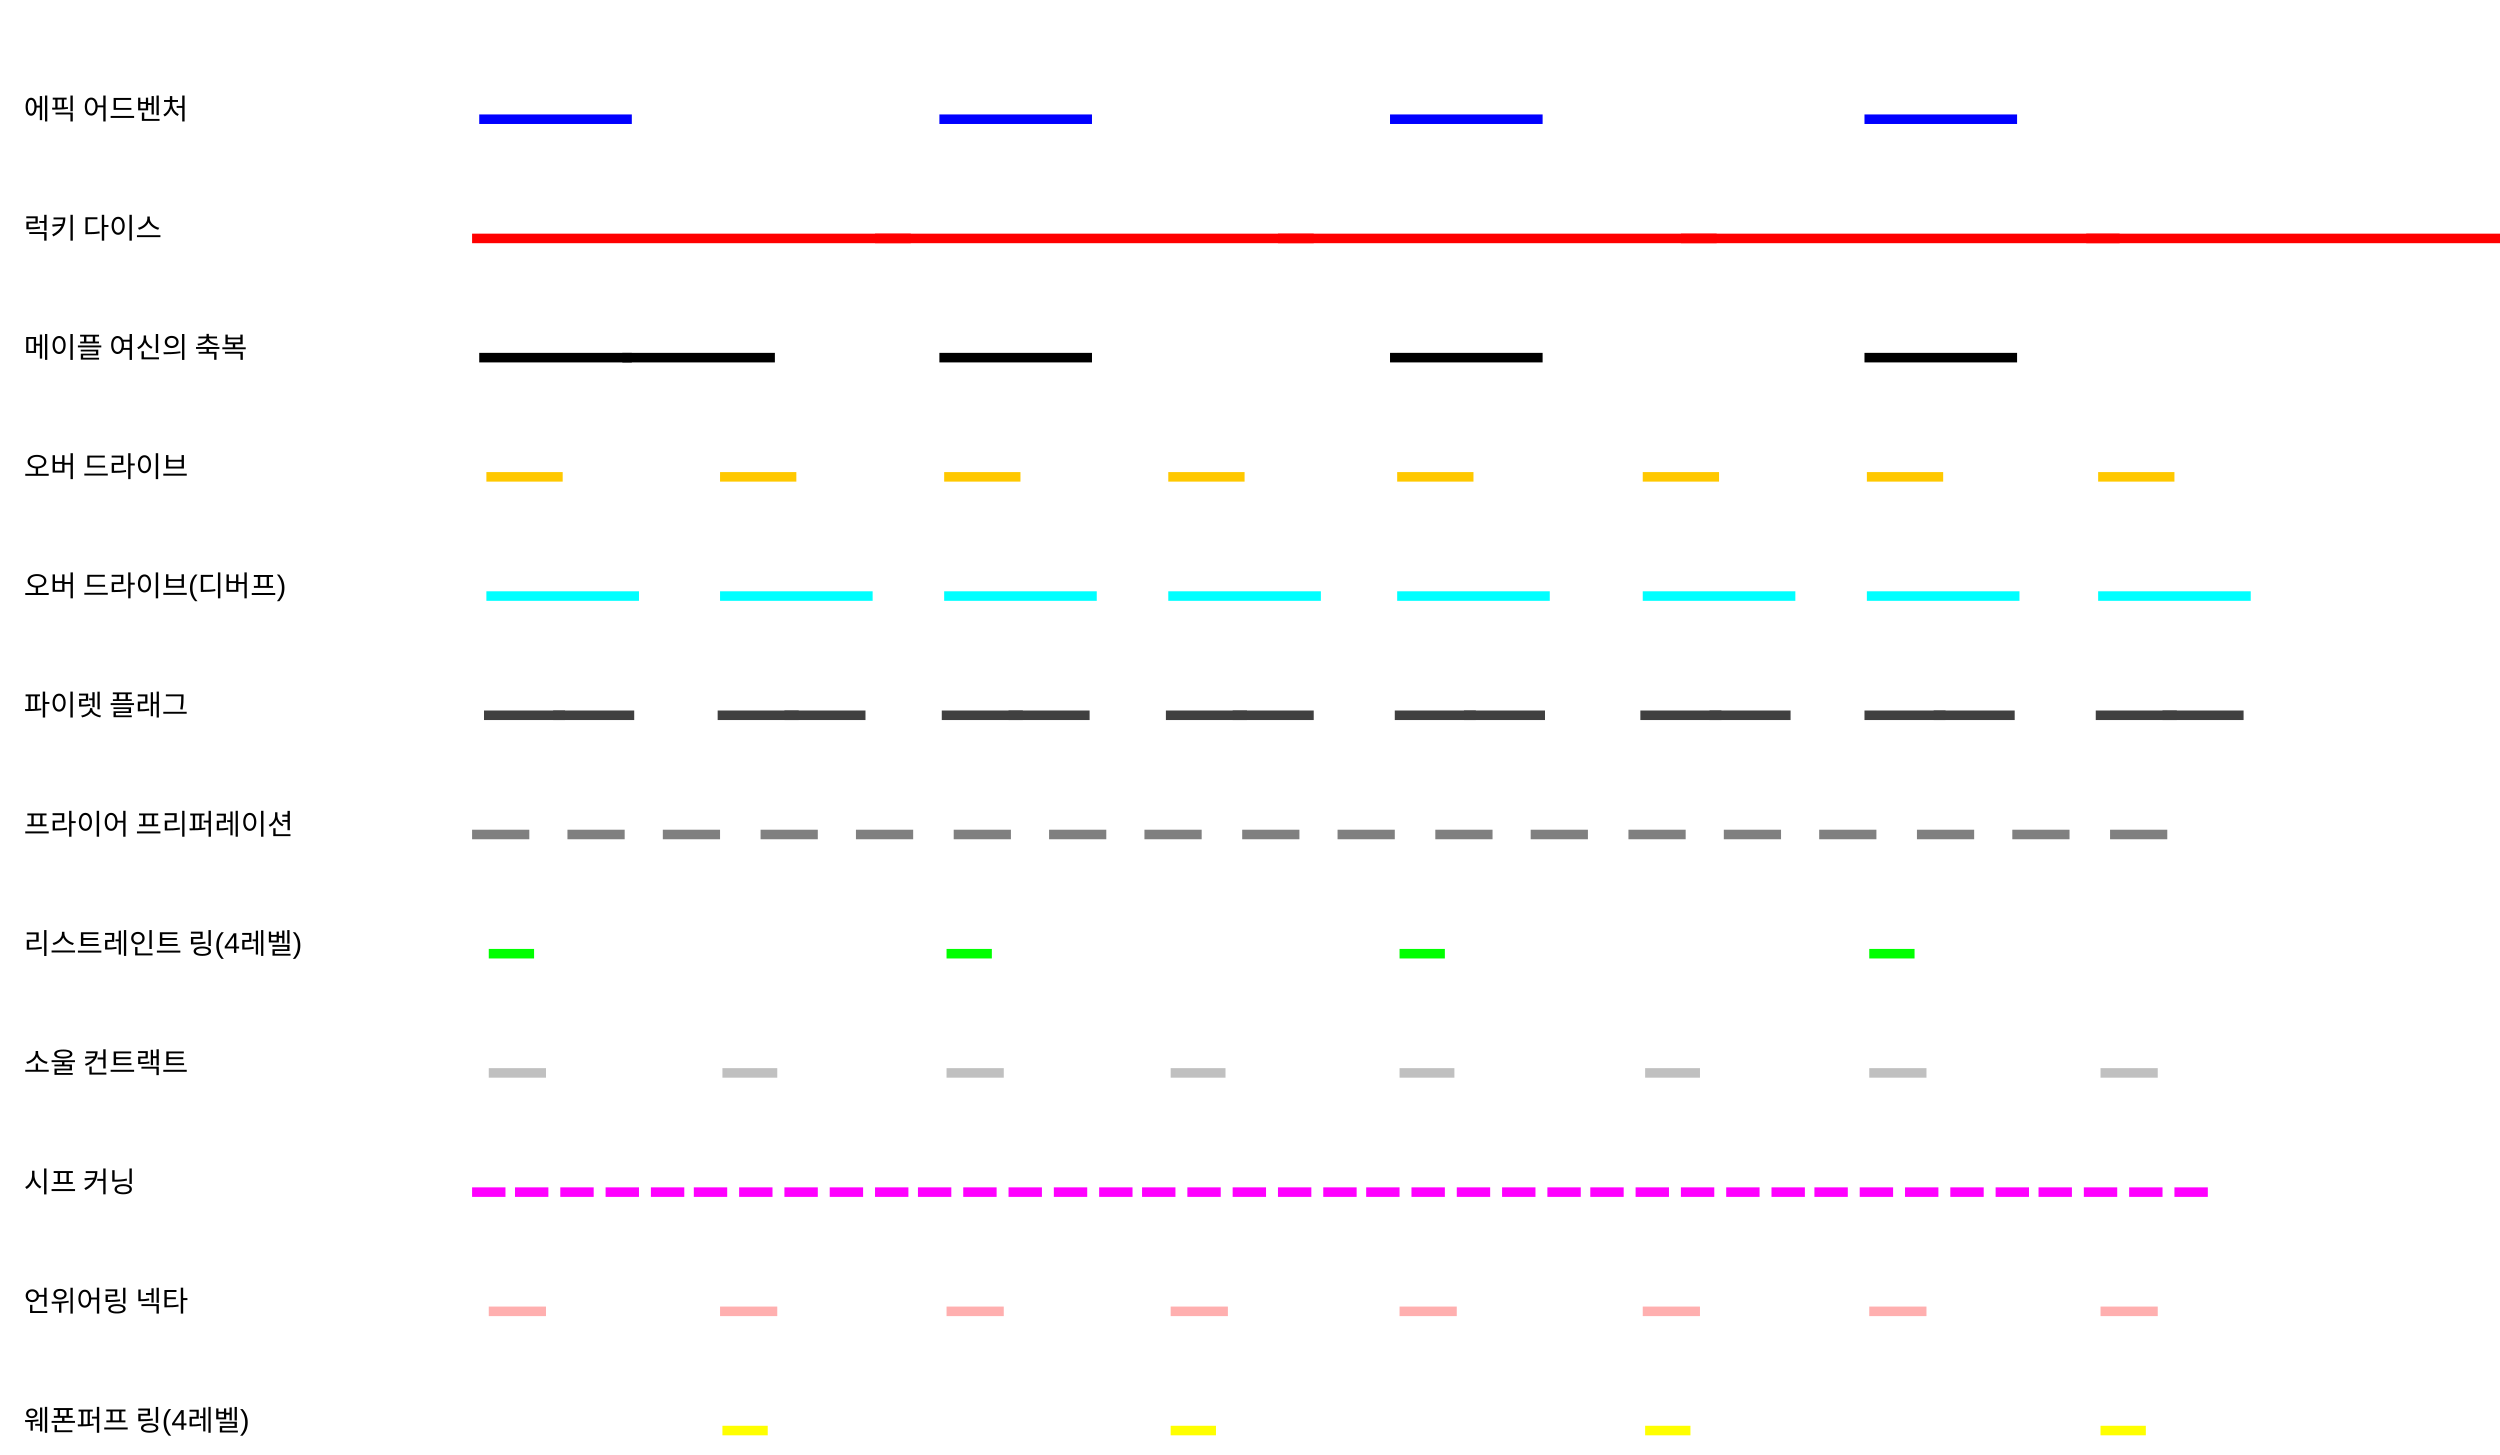
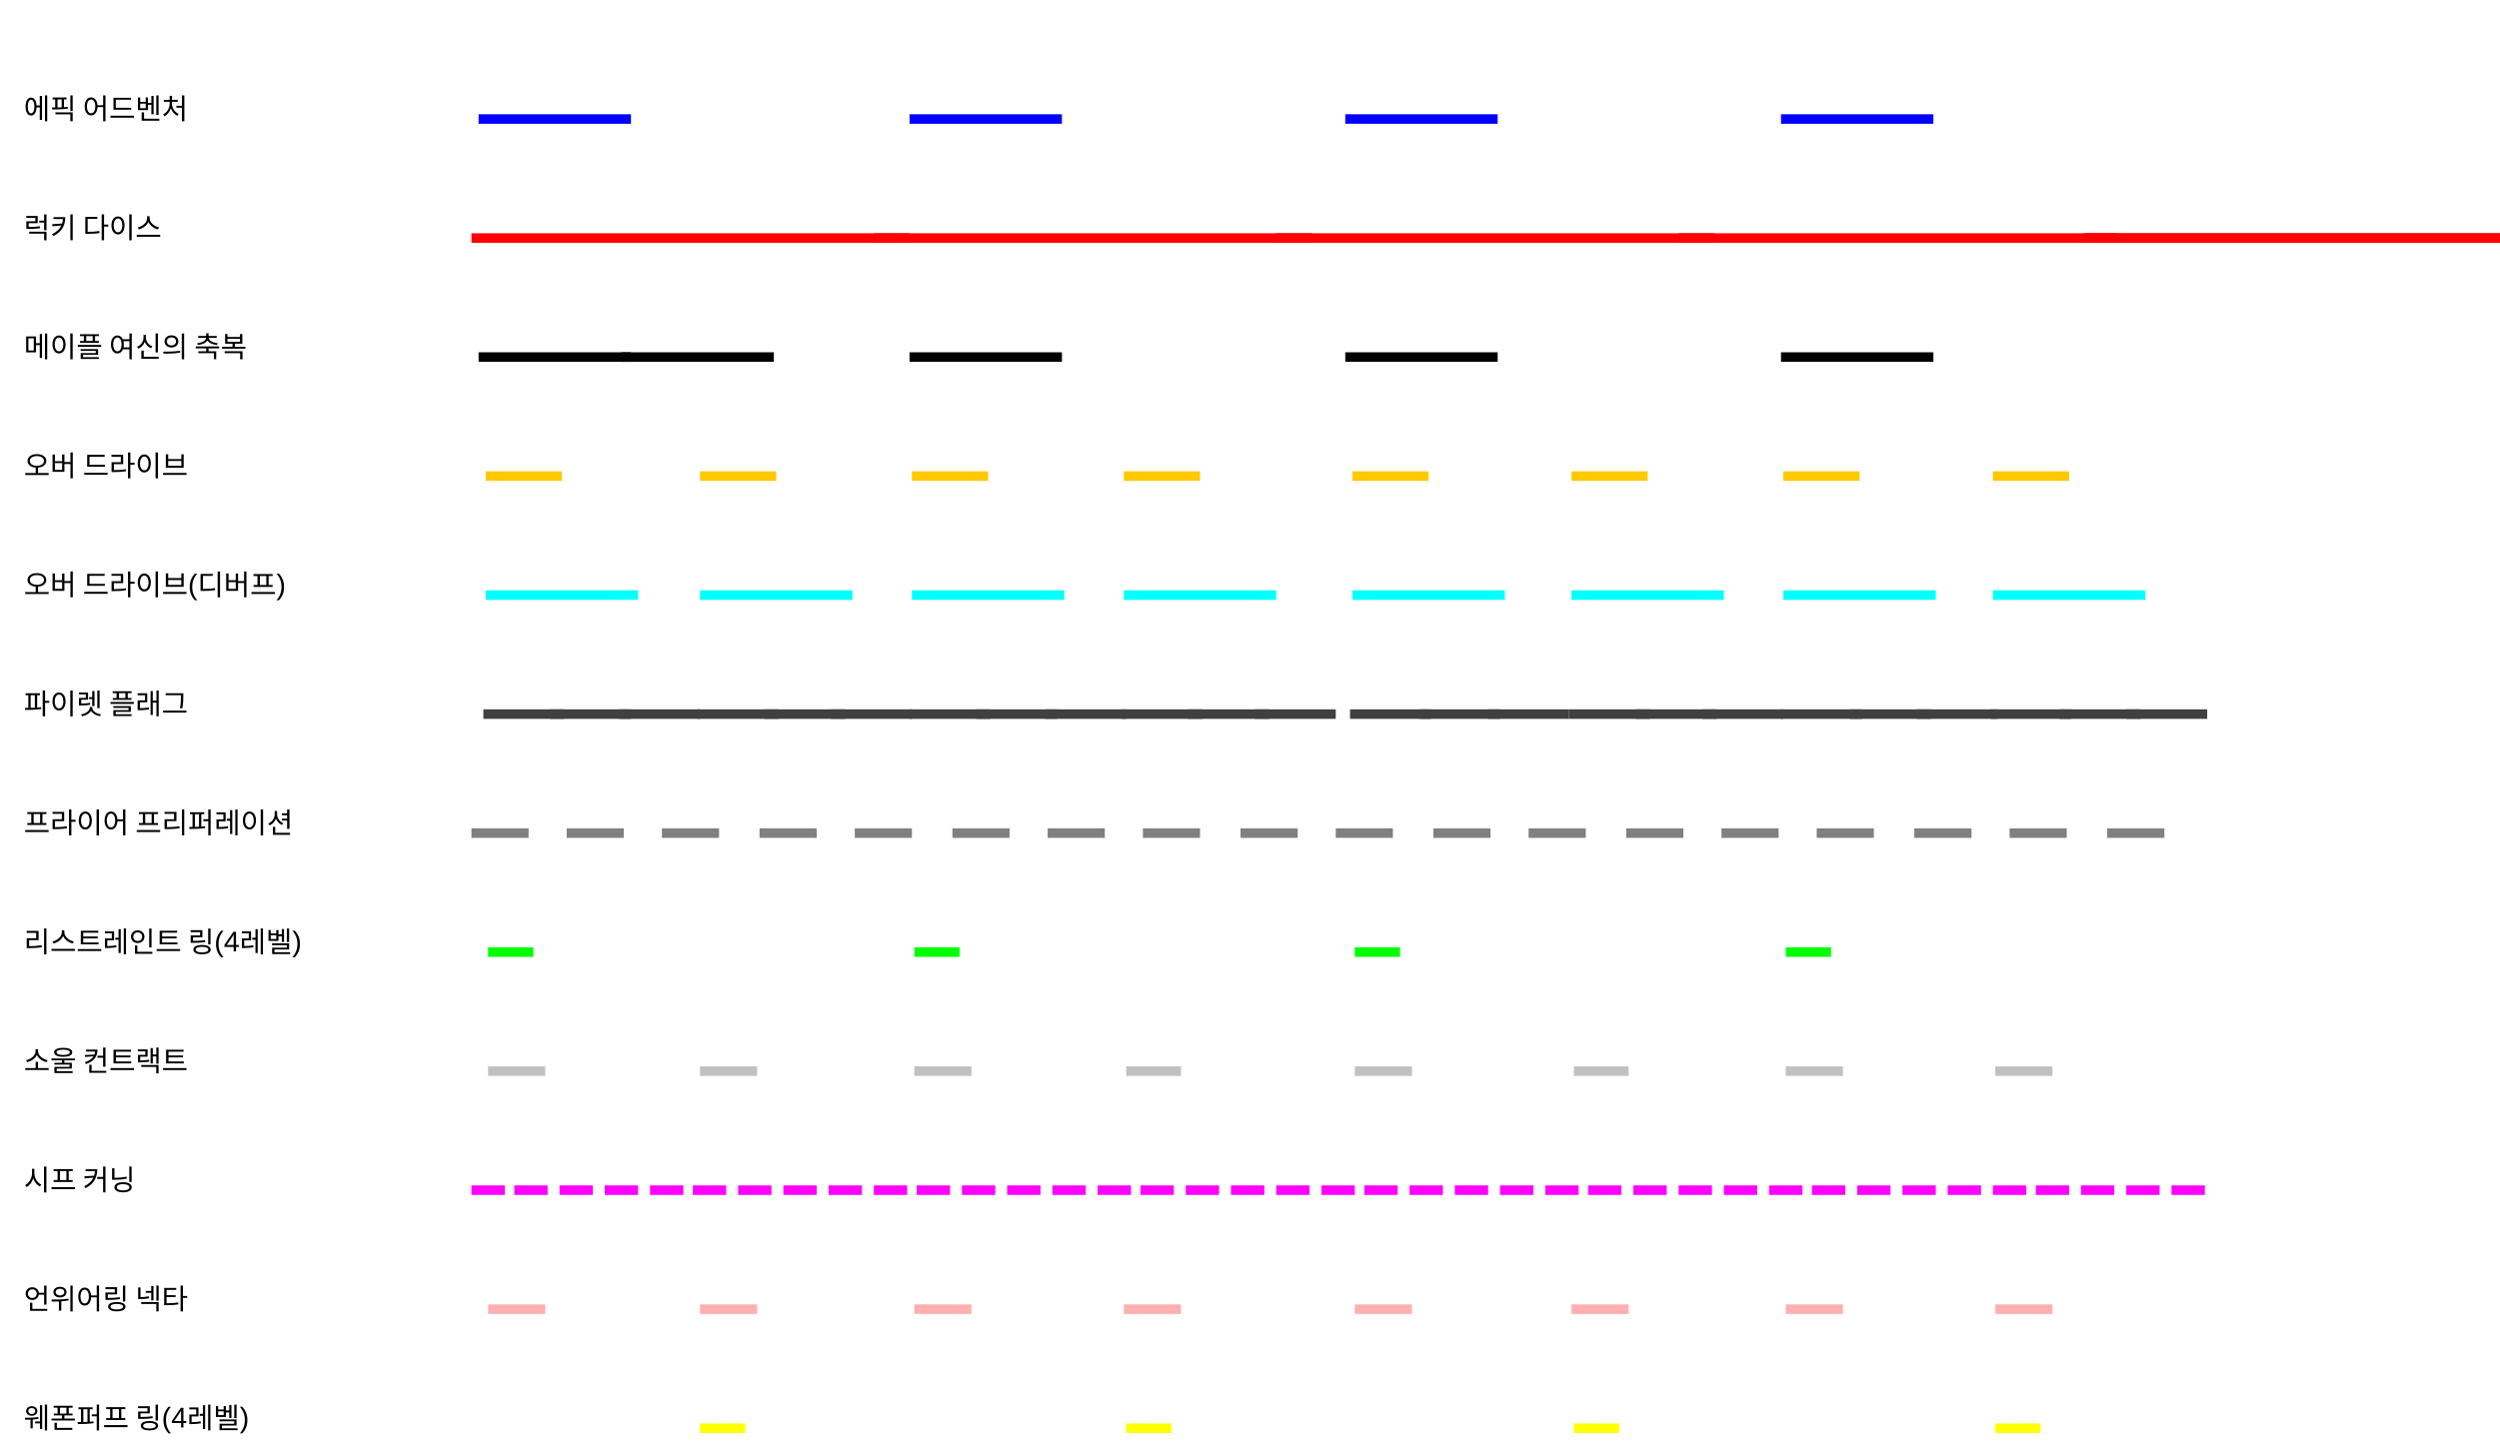
<svg xmlns="http://www.w3.org/2000/svg" style="fill-opacity:1; color-rendering:auto; color-interpolation:auto; text-rendering:auto; stroke:black; stroke-linecap:square; stroke-miterlimit:10; shape-rendering:auto; stroke-opacity:1; fill:black; stroke-dasharray:none; font-weight:normal; stroke-width:1; font-family:'Dialog'; font-style:normal; stroke-linejoin:miter; font-size:12px; stroke-dashoffset:0; image-rendering:auto;">
  <defs id="genericDefs" />
  <g>
    <g style="font-family:'Arial';">
      <text x="10" xml:space="preserve" y="50" style="stroke:none;">에픽 어드벤처</text>
      <line x1="203" x2="263" y1="50" style="fill:none; stroke:blue; stroke-width:4;" y2="50" />
-       <line x1="396" x2="456" y1="50" style="fill:none; stroke:blue; stroke-width:4;" y2="50" />
-       <line x1="585" x2="645" y1="50" style="fill:none; stroke:blue; stroke-width:4;" y2="50" />
-       <line x1="784" x2="844" y1="50" style="fill:none; stroke:blue; stroke-width:4;" y2="50" />
+       <line x1="384" x2="444" y1="50" style="fill:none; stroke:blue; stroke-width:4;" y2="50" />
+       <line x1="567" x2="627" y1="50" style="fill:none; stroke:blue; stroke-width:4;" y2="50" />
+       <line x1="750" x2="810" y1="50" style="fill:none; stroke:blue; stroke-width:4;" y2="50" />
      <text x="10" xml:space="preserve" y="100" style="stroke-width:4; stroke:none;">럭키 다이스</text>
      <line x1="200" x2="380" y1="100" style="fill:none; stroke:red; stroke-width:4;" y2="100" />
      <line x1="369" x2="549" y1="100" style="fill:none; stroke:red; stroke-width:4;" y2="100" />
      <line x1="538" x2="718" y1="100" style="fill:none; stroke:red; stroke-width:4;" y2="100" />
      <line x1="707" x2="887" y1="100" style="fill:none; stroke:red; stroke-width:4;" y2="100" />
      <line x1="877" x2="1057" y1="100" style="fill:none; stroke:red; stroke-width:4;" y2="100" />
+       <line x1="878" x2="1058" y1="100" style="fill:none; stroke:red; stroke-width:4;" y2="100" />
      <text x="10" xml:space="preserve" y="150" style="stroke-width:4; stroke:none;">메이플 여신의 축복</text>
      <line x1="203" x2="263" y1="150" style="fill:none; stroke-width:4;" y2="150" />
      <line x1="263" x2="323" y1="150" style="fill:none; stroke-width:4;" y2="150" />
-       <line x1="396" x2="456" y1="150" style="fill:none; stroke-width:4;" y2="150" />
-       <line x1="585" x2="645" y1="150" style="fill:none; stroke-width:4;" y2="150" />
-       <line x1="784" x2="844" y1="150" style="fill:none; stroke-width:4;" y2="150" />
+       <line x1="384" x2="444" y1="150" style="fill:none; stroke-width:4;" y2="150" />
+       <line x1="567" x2="627" y1="150" style="fill:none; stroke-width:4;" y2="150" />
+       <line x1="750" x2="810" y1="150" style="fill:none; stroke-width:4;" y2="150" />
      <text x="10" xml:space="preserve" y="200" style="stroke-width:4; stroke:none;">오버 드라이브</text>
      <line x1="206" x2="234" y1="200" style="fill:none; stroke:rgb(255,200,0); stroke-width:4;" y2="200" />
-       <line x1="304" x2="332" y1="200" style="fill:none; stroke:rgb(255,200,0); stroke-width:4;" y2="200" />
-       <line x1="398" x2="426" y1="200" style="fill:none; stroke:rgb(255,200,0); stroke-width:4;" y2="200" />
-       <line x1="492" x2="520" y1="200" style="fill:none; stroke:rgb(255,200,0); stroke-width:4;" y2="200" />
-       <line x1="588" x2="616" y1="200" style="fill:none; stroke:rgb(255,200,0); stroke-width:4;" y2="200" />
-       <line x1="691" x2="719" y1="200" style="fill:none; stroke:rgb(255,200,0); stroke-width:4;" y2="200" />
-       <line x1="785" x2="813" y1="200" style="fill:none; stroke:rgb(255,200,0); stroke-width:4;" y2="200" />
-       <line x1="882" x2="910" y1="200" style="fill:none; stroke:rgb(255,200,0); stroke-width:4;" y2="200" />
+       <line x1="296" x2="324" y1="200" style="fill:none; stroke:rgb(255,200,0); stroke-width:4;" y2="200" />
+       <line x1="385" x2="413" y1="200" style="fill:none; stroke:rgb(255,200,0); stroke-width:4;" y2="200" />
+       <line x1="474" x2="502" y1="200" style="fill:none; stroke:rgb(255,200,0); stroke-width:4;" y2="200" />
+       <line x1="570" x2="598" y1="200" style="fill:none; stroke:rgb(255,200,0); stroke-width:4;" y2="200" />
+       <line x1="662" x2="690" y1="200" style="fill:none; stroke:rgb(255,200,0); stroke-width:4;" y2="200" />
+       <line x1="751" x2="779" y1="200" style="fill:none; stroke:rgb(255,200,0); stroke-width:4;" y2="200" />
+       <line x1="839" x2="867" y1="200" style="fill:none; stroke:rgb(255,200,0); stroke-width:4;" y2="200" />
      <text x="10" xml:space="preserve" y="250" style="stroke-width:4; stroke:none;">오버 드라이브(디버프)</text>
      <line x1="206" x2="266" y1="250" style="fill:none; stroke:aqua; stroke-width:4;" y2="250" />
-       <line x1="304" x2="364" y1="250" style="fill:none; stroke:aqua; stroke-width:4;" y2="250" />
-       <line x1="398" x2="458" y1="250" style="fill:none; stroke:aqua; stroke-width:4;" y2="250" />
-       <line x1="492" x2="552" y1="250" style="fill:none; stroke:aqua; stroke-width:4;" y2="250" />
-       <line x1="588" x2="648" y1="250" style="fill:none; stroke:aqua; stroke-width:4;" y2="250" />
-       <line x1="691" x2="751" y1="250" style="fill:none; stroke:aqua; stroke-width:4;" y2="250" />
-       <line x1="785" x2="845" y1="250" style="fill:none; stroke:aqua; stroke-width:4;" y2="250" />
-       <line x1="882" x2="942" y1="250" style="fill:none; stroke:aqua; stroke-width:4;" y2="250" />
+       <line x1="296" x2="356" y1="250" style="fill:none; stroke:aqua; stroke-width:4;" y2="250" />
+       <line x1="385" x2="445" y1="250" style="fill:none; stroke:aqua; stroke-width:4;" y2="250" />
+       <line x1="474" x2="534" y1="250" style="fill:none; stroke:aqua; stroke-width:4;" y2="250" />
+       <line x1="570" x2="630" y1="250" style="fill:none; stroke:aqua; stroke-width:4;" y2="250" />
+       <line x1="662" x2="722" y1="250" style="fill:none; stroke:aqua; stroke-width:4;" y2="250" />
+       <line x1="751" x2="811" y1="250" style="fill:none; stroke:aqua; stroke-width:4;" y2="250" />
+       <line x1="839" x2="899" y1="250" style="fill:none; stroke:aqua; stroke-width:4;" y2="250" />
      <text x="10" xml:space="preserve" y="300" style="stroke-width:4; stroke:none;">파이렛 플래그</text>
      <line x1="205" x2="235" y1="300" style="fill:none; stroke:rgb(64,64,64); stroke-width:4;" y2="300" />
-       <line x1="234" x2="264" y1="300" style="fill:none; stroke:rgb(64,64,64); stroke-width:4;" y2="300" />
-       <line x1="303" x2="333" y1="300" style="fill:none; stroke:rgb(64,64,64); stroke-width:4;" y2="300" />
-       <line x1="331" x2="361" y1="300" style="fill:none; stroke:rgb(64,64,64); stroke-width:4;" y2="300" />
-       <line x1="397" x2="427" y1="300" style="fill:none; stroke:rgb(64,64,64); stroke-width:4;" y2="300" />
-       <line x1="425" x2="455" y1="300" style="fill:none; stroke:rgb(64,64,64); stroke-width:4;" y2="300" />
-       <line x1="491" x2="521" y1="300" style="fill:none; stroke:rgb(64,64,64); stroke-width:4;" y2="300" />
-       <line x1="519" x2="549" y1="300" style="fill:none; stroke:rgb(64,64,64); stroke-width:4;" y2="300" />
-       <line x1="587" x2="617" y1="300" style="fill:none; stroke:rgb(64,64,64); stroke-width:4;" y2="300" />
-       <line x1="616" x2="646" y1="300" style="fill:none; stroke:rgb(64,64,64); stroke-width:4;" y2="300" />
-       <line x1="690" x2="720" y1="300" style="fill:none; stroke:rgb(64,64,64); stroke-width:4;" y2="300" />
-       <line x1="719" x2="749" y1="300" style="fill:none; stroke:rgb(64,64,64); stroke-width:4;" y2="300" />
-       <line x1="784" x2="814" y1="300" style="fill:none; stroke:rgb(64,64,64); stroke-width:4;" y2="300" />
-       <line x1="813" x2="843" y1="300" style="fill:none; stroke:rgb(64,64,64); stroke-width:4;" y2="300" />
-       <line x1="881" x2="911" y1="300" style="fill:none; stroke:rgb(64,64,64); stroke-width:4;" y2="300" />
-       <line x1="909" x2="939" y1="300" style="fill:none; stroke:rgb(64,64,64); stroke-width:4;" y2="300" />
+       <line x1="233" x2="263" y1="300" style="fill:none; stroke:rgb(64,64,64); stroke-width:4;" y2="300" />
+       <line x1="262" x2="292" y1="300" style="fill:none; stroke:rgb(64,64,64); stroke-width:4;" y2="300" />
+       <line x1="295" x2="325" y1="300" style="fill:none; stroke:rgb(64,64,64); stroke-width:4;" y2="300" />
+       <line x1="323" x2="353" y1="300" style="fill:none; stroke:rgb(64,64,64); stroke-width:4;" y2="300" />
+       <line x1="351" x2="381" y1="300" style="fill:none; stroke:rgb(64,64,64); stroke-width:4;" y2="300" />
+       <line x1="384" x2="414" y1="300" style="fill:none; stroke:rgb(64,64,64); stroke-width:4;" y2="300" />
+       <line x1="412" x2="442" y1="300" style="fill:none; stroke:rgb(64,64,64); stroke-width:4;" y2="300" />
+       <line x1="441" x2="471" y1="300" style="fill:none; stroke:rgb(64,64,64); stroke-width:4;" y2="300" />
+       <line x1="473" x2="503" y1="300" style="fill:none; stroke:rgb(64,64,64); stroke-width:4;" y2="300" />
+       <line x1="501" x2="531" y1="300" style="fill:none; stroke:rgb(64,64,64); stroke-width:4;" y2="300" />
+       <line x1="529" x2="559" y1="300" style="fill:none; stroke:rgb(64,64,64); stroke-width:4;" y2="300" />
+       <line x1="569" x2="599" y1="300" style="fill:none; stroke:rgb(64,64,64); stroke-width:4;" y2="300" />
+       <line x1="598" x2="628" y1="300" style="fill:none; stroke:rgb(64,64,64); stroke-width:4;" y2="300" />
+       <line x1="627" x2="657" y1="300" style="fill:none; stroke:rgb(64,64,64); stroke-width:4;" y2="300" />
+       <line x1="661" x2="691" y1="300" style="fill:none; stroke:rgb(64,64,64); stroke-width:4;" y2="300" />
+       <line x1="689" x2="719" y1="300" style="fill:none; stroke:rgb(64,64,64); stroke-width:4;" y2="300" />
+       <line x1="717" x2="747" y1="300" style="fill:none; stroke:rgb(64,64,64); stroke-width:4;" y2="300" />
+       <line x1="750" x2="780" y1="300" style="fill:none; stroke:rgb(64,64,64); stroke-width:4;" y2="300" />
+       <line x1="779" x2="809" y1="300" style="fill:none; stroke:rgb(64,64,64); stroke-width:4;" y2="300" />
+       <line x1="807" x2="837" y1="300" style="fill:none; stroke:rgb(64,64,64); stroke-width:4;" y2="300" />
+       <line x1="838" x2="868" y1="300" style="fill:none; stroke:rgb(64,64,64); stroke-width:4;" y2="300" />
+       <line x1="867" x2="897" y1="300" style="fill:none; stroke:rgb(64,64,64); stroke-width:4;" y2="300" />
+       <line x1="895" x2="925" y1="300" style="fill:none; stroke:rgb(64,64,64); stroke-width:4;" y2="300" />
      <text x="10" xml:space="preserve" y="350" style="stroke-width:4; stroke:none;">프라이어 프리퍼레이션</text>
      <line x1="200" x2="220" y1="350" style="fill:none; stroke:gray; stroke-width:4;" y2="350" />
      <line x1="240" x2="260" y1="350" style="fill:none; stroke:gray; stroke-width:4;" y2="350" />
      <line x1="280" x2="300" y1="350" style="fill:none; stroke:gray; stroke-width:4;" y2="350" />
      <line x1="321" x2="341" y1="350" style="fill:none; stroke:gray; stroke-width:4;" y2="350" />
      <line x1="361" x2="381" y1="350" style="fill:none; stroke:gray; stroke-width:4;" y2="350" />
      <line x1="402" x2="422" y1="350" style="fill:none; stroke:gray; stroke-width:4;" y2="350" />
      <line x1="442" x2="462" y1="350" style="fill:none; stroke:gray; stroke-width:4;" y2="350" />
      <line x1="482" x2="502" y1="350" style="fill:none; stroke:gray; stroke-width:4;" y2="350" />
      <line x1="523" x2="543" y1="350" style="fill:none; stroke:gray; stroke-width:4;" y2="350" />
      <line x1="563" x2="583" y1="350" style="fill:none; stroke:gray; stroke-width:4;" y2="350" />
      <line x1="604" x2="624" y1="350" style="fill:none; stroke:gray; stroke-width:4;" y2="350" />
      <line x1="644" x2="664" y1="350" style="fill:none; stroke:gray; stroke-width:4;" y2="350" />
      <line x1="685" x2="705" y1="350" style="fill:none; stroke:gray; stroke-width:4;" y2="350" />
      <line x1="725" x2="745" y1="350" style="fill:none; stroke:gray; stroke-width:4;" y2="350" />
      <line x1="765" x2="785" y1="350" style="fill:none; stroke:gray; stroke-width:4;" y2="350" />
      <line x1="806" x2="826" y1="350" style="fill:none; stroke:gray; stroke-width:4;" y2="350" />
      <line x1="846" x2="866" y1="350" style="fill:none; stroke:gray; stroke-width:4;" y2="350" />
      <line x1="887" x2="907" y1="350" style="fill:none; stroke:gray; stroke-width:4;" y2="350" />
      <text x="10" xml:space="preserve" y="400" style="stroke-width:4; stroke:none;">리스트레인트 링(4레벨)</text>
      <line x1="207" x2="222" y1="400" style="fill:none; stroke:lime; stroke-width:4;" y2="400" />
-       <line x1="399" x2="414" y1="400" style="fill:none; stroke:lime; stroke-width:4;" y2="400" />
-       <line x1="589" x2="604" y1="400" style="fill:none; stroke:lime; stroke-width:4;" y2="400" />
-       <line x1="786" x2="801" y1="400" style="fill:none; stroke:lime; stroke-width:4;" y2="400" />
+       <line x1="386" x2="401" y1="400" style="fill:none; stroke:lime; stroke-width:4;" y2="400" />
+       <line x1="571" x2="586" y1="400" style="fill:none; stroke:lime; stroke-width:4;" y2="400" />
+       <line x1="752" x2="767" y1="400" style="fill:none; stroke:lime; stroke-width:4;" y2="400" />
      <text x="10" xml:space="preserve" y="450" style="stroke-width:4; stroke:none;">소울 컨트랙트</text>
      <line x1="207" x2="227" y1="450" style="fill:none; stroke:silver; stroke-width:4;" y2="450" />
-       <line x1="305" x2="324" y1="450" style="fill:none; stroke:silver; stroke-width:4;" y2="450" />
-       <line x1="399" x2="419" y1="450" style="fill:none; stroke:silver; stroke-width:4;" y2="450" />
-       <line x1="493" x2="512" y1="450" style="fill:none; stroke:silver; stroke-width:4;" y2="450" />
-       <line x1="589" x2="608" y1="450" style="fill:none; stroke:silver; stroke-width:4;" y2="450" />
-       <line x1="692" x2="711" y1="450" style="fill:none; stroke:silver; stroke-width:4;" y2="450" />
-       <line x1="786" x2="806" y1="450" style="fill:none; stroke:silver; stroke-width:4;" y2="450" />
-       <line x1="883" x2="903" y1="450" style="fill:none; stroke:silver; stroke-width:4;" y2="450" />
+       <line x1="296" x2="316" y1="450" style="fill:none; stroke:silver; stroke-width:4;" y2="450" />
+       <line x1="386" x2="406" y1="450" style="fill:none; stroke:silver; stroke-width:4;" y2="450" />
+       <line x1="475" x2="494" y1="450" style="fill:none; stroke:silver; stroke-width:4;" y2="450" />
+       <line x1="571" x2="591" y1="450" style="fill:none; stroke:silver; stroke-width:4;" y2="450" />
+       <line x1="663" x2="682" y1="450" style="fill:none; stroke:silver; stroke-width:4;" y2="450" />
+       <line x1="752" x2="772" y1="450" style="fill:none; stroke:silver; stroke-width:4;" y2="450" />
+       <line x1="840" x2="860" y1="450" style="fill:none; stroke:silver; stroke-width:4;" y2="450" />
      <text x="10" xml:space="preserve" y="500" style="stroke-width:4; stroke:none;">시프 커닝</text>
      <line x1="200" x2="210" y1="500" style="fill:none; stroke:fuchsia; stroke-width:4;" y2="500" />
      <line x1="218" x2="228" y1="500" style="fill:none; stroke:fuchsia; stroke-width:4;" y2="500" />
      <line x1="237" x2="247" y1="500" style="fill:none; stroke:fuchsia; stroke-width:4;" y2="500" />
      <line x1="256" x2="266" y1="500" style="fill:none; stroke:fuchsia; stroke-width:4;" y2="500" />
      <line x1="275" x2="285" y1="500" style="fill:none; stroke:fuchsia; stroke-width:4;" y2="500" />
      <line x1="293" x2="303" y1="500" style="fill:none; stroke:fuchsia; stroke-width:4;" y2="500" />
      <line x1="312" x2="322" y1="500" style="fill:none; stroke:fuchsia; stroke-width:4;" y2="500" />
      <line x1="331" x2="341" y1="500" style="fill:none; stroke:fuchsia; stroke-width:4;" y2="500" />
      <line x1="350" x2="360" y1="500" style="fill:none; stroke:fuchsia; stroke-width:4;" y2="500" />
      <line x1="369" x2="379" y1="500" style="fill:none; stroke:fuchsia; stroke-width:4;" y2="500" />
      <line x1="387" x2="397" y1="500" style="fill:none; stroke:fuchsia; stroke-width:4;" y2="500" />
      <line x1="406" x2="416" y1="500" style="fill:none; stroke:fuchsia; stroke-width:4;" y2="500" />
      <line x1="425" x2="435" y1="500" style="fill:none; stroke:fuchsia; stroke-width:4;" y2="500" />
      <line x1="444" x2="454" y1="500" style="fill:none; stroke:fuchsia; stroke-width:4;" y2="500" />
      <line x1="463" x2="473" y1="500" style="fill:none; stroke:fuchsia; stroke-width:4;" y2="500" />
      <line x1="481" x2="491" y1="500" style="fill:none; stroke:fuchsia; stroke-width:4;" y2="500" />
      <line x1="500" x2="510" y1="500" style="fill:none; stroke:fuchsia; stroke-width:4;" y2="500" />
      <line x1="519" x2="529" y1="500" style="fill:none; stroke:fuchsia; stroke-width:4;" y2="500" />
      <line x1="538" x2="548" y1="500" style="fill:none; stroke:fuchsia; stroke-width:4;" y2="500" />
      <line x1="557" x2="567" y1="500" style="fill:none; stroke:fuchsia; stroke-width:4;" y2="500" />
      <line x1="575" x2="585" y1="500" style="fill:none; stroke:fuchsia; stroke-width:4;" y2="500" />
      <line x1="594" x2="604" y1="500" style="fill:none; stroke:fuchsia; stroke-width:4;" y2="500" />
      <line x1="613" x2="623" y1="500" style="fill:none; stroke:fuchsia; stroke-width:4;" y2="500" />
      <line x1="632" x2="642" y1="500" style="fill:none; stroke:fuchsia; stroke-width:4;" y2="500" />
      <line x1="651" x2="661" y1="500" style="fill:none; stroke:fuchsia; stroke-width:4;" y2="500" />
      <line x1="669" x2="679" y1="500" style="fill:none; stroke:fuchsia; stroke-width:4;" y2="500" />
      <line x1="688" x2="698" y1="500" style="fill:none; stroke:fuchsia; stroke-width:4;" y2="500" />
      <line x1="707" x2="717" y1="500" style="fill:none; stroke:fuchsia; stroke-width:4;" y2="500" />
      <line x1="726" x2="736" y1="500" style="fill:none; stroke:fuchsia; stroke-width:4;" y2="500" />
      <line x1="745" x2="755" y1="500" style="fill:none; stroke:fuchsia; stroke-width:4;" y2="500" />
      <line x1="763" x2="773" y1="500" style="fill:none; stroke:fuchsia; stroke-width:4;" y2="500" />
      <line x1="782" x2="792" y1="500" style="fill:none; stroke:fuchsia; stroke-width:4;" y2="500" />
      <line x1="801" x2="811" y1="500" style="fill:none; stroke:fuchsia; stroke-width:4;" y2="500" />
      <line x1="820" x2="830" y1="500" style="fill:none; stroke:fuchsia; stroke-width:4;" y2="500" />
      <line x1="839" x2="849" y1="500" style="fill:none; stroke:fuchsia; stroke-width:4;" y2="500" />
      <line x1="857" x2="867" y1="500" style="fill:none; stroke:fuchsia; stroke-width:4;" y2="500" />
      <line x1="876" x2="886" y1="500" style="fill:none; stroke:fuchsia; stroke-width:4;" y2="500" />
      <line x1="895" x2="905" y1="500" style="fill:none; stroke:fuchsia; stroke-width:4;" y2="500" />
      <line x1="914" x2="924" y1="500" style="fill:none; stroke:fuchsia; stroke-width:4;" y2="500" />
      <text x="10" xml:space="preserve" y="550" style="stroke-width:4; stroke:none;">언위어링 넥타</text>
      <line x1="207" x2="227" y1="550" style="fill:none; stroke:rgb(255,175,175); stroke-width:4;" y2="550" />
-       <line x1="304" x2="324" y1="550" style="fill:none; stroke:rgb(255,175,175); stroke-width:4;" y2="550" />
-       <line x1="399" x2="419" y1="550" style="fill:none; stroke:rgb(255,175,175); stroke-width:4;" y2="550" />
-       <line x1="493" x2="513" y1="550" style="fill:none; stroke:rgb(255,175,175); stroke-width:4;" y2="550" />
-       <line x1="589" x2="609" y1="550" style="fill:none; stroke:rgb(255,175,175); stroke-width:4;" y2="550" />
-       <line x1="691" x2="711" y1="550" style="fill:none; stroke:rgb(255,175,175); stroke-width:4;" y2="550" />
-       <line x1="786" x2="806" y1="550" style="fill:none; stroke:rgb(255,175,175); stroke-width:4;" y2="550" />
-       <line x1="883" x2="903" y1="550" style="fill:none; stroke:rgb(255,175,175); stroke-width:4;" y2="550" />
+       <line x1="296" x2="316" y1="550" style="fill:none; stroke:rgb(255,175,175); stroke-width:4;" y2="550" />
+       <line x1="386" x2="406" y1="550" style="fill:none; stroke:rgb(255,175,175); stroke-width:4;" y2="550" />
+       <line x1="474" x2="494" y1="550" style="fill:none; stroke:rgb(255,175,175); stroke-width:4;" y2="550" />
+       <line x1="571" x2="591" y1="550" style="fill:none; stroke:rgb(255,175,175); stroke-width:4;" y2="550" />
+       <line x1="662" x2="682" y1="550" style="fill:none; stroke:rgb(255,175,175); stroke-width:4;" y2="550" />
+       <line x1="752" x2="772" y1="550" style="fill:none; stroke:rgb(255,175,175); stroke-width:4;" y2="550" />
+       <line x1="840" x2="860" y1="550" style="fill:none; stroke:rgb(255,175,175); stroke-width:4;" y2="550" />
      <text x="10" xml:space="preserve" y="600" style="stroke-width:4; stroke:none;">웨폰퍼프 링(4레벨)</text>
-       <line x1="305" x2="320" y1="600" style="fill:none; stroke:yellow; stroke-width:4;" y2="600" />
-       <line x1="493" x2="508" y1="600" style="fill:none; stroke:yellow; stroke-width:4;" y2="600" />
-       <line x1="692" x2="707" y1="600" style="fill:none; stroke:yellow; stroke-width:4;" y2="600" />
-       <line x1="883" x2="898" y1="600" style="fill:none; stroke:yellow; stroke-width:4;" y2="600" />
+       <line x1="296" x2="311" y1="600" style="fill:none; stroke:yellow; stroke-width:4;" y2="600" />
+       <line x1="475" x2="490" y1="600" style="fill:none; stroke:yellow; stroke-width:4;" y2="600" />
+       <line x1="663" x2="678" y1="600" style="fill:none; stroke:yellow; stroke-width:4;" y2="600" />
+       <line x1="840" x2="855" y1="600" style="fill:none; stroke:yellow; stroke-width:4;" y2="600" />
      <text x="200" xml:space="preserve" y="650" style="stroke-width:4; stroke:none;">0</text>
      <text x="260" xml:space="preserve" y="650" style="stroke-width:4; stroke:none;">1</text>
      <text x="320" xml:space="preserve" y="650" style="stroke-width:4; stroke:none;">2</text>
      <text x="380" xml:space="preserve" y="650" style="stroke-width:4; stroke:none;">3</text>
      <text x="440" xml:space="preserve" y="650" style="stroke-width:4; stroke:none;">4</text>
      <text x="500" xml:space="preserve" y="650" style="stroke-width:4; stroke:none;">5</text>
      <text x="560" xml:space="preserve" y="650" style="stroke-width:4; stroke:none;">6</text>
      <text x="620" xml:space="preserve" y="650" style="stroke-width:4; stroke:none;">7</text>
      <text x="680" xml:space="preserve" y="650" style="stroke-width:4; stroke:none;">8</text>
      <text x="740" xml:space="preserve" y="650" style="stroke-width:4; stroke:none;">9</text>
      <text x="800" xml:space="preserve" y="650" style="stroke-width:4; stroke:none;">10</text>
      <text x="860" xml:space="preserve" y="650" style="stroke-width:4; stroke:none;">11</text>
      <text x="920" xml:space="preserve" y="650" style="stroke-width:4; stroke:none;">12</text>
    </g>
  </g>
</svg>
